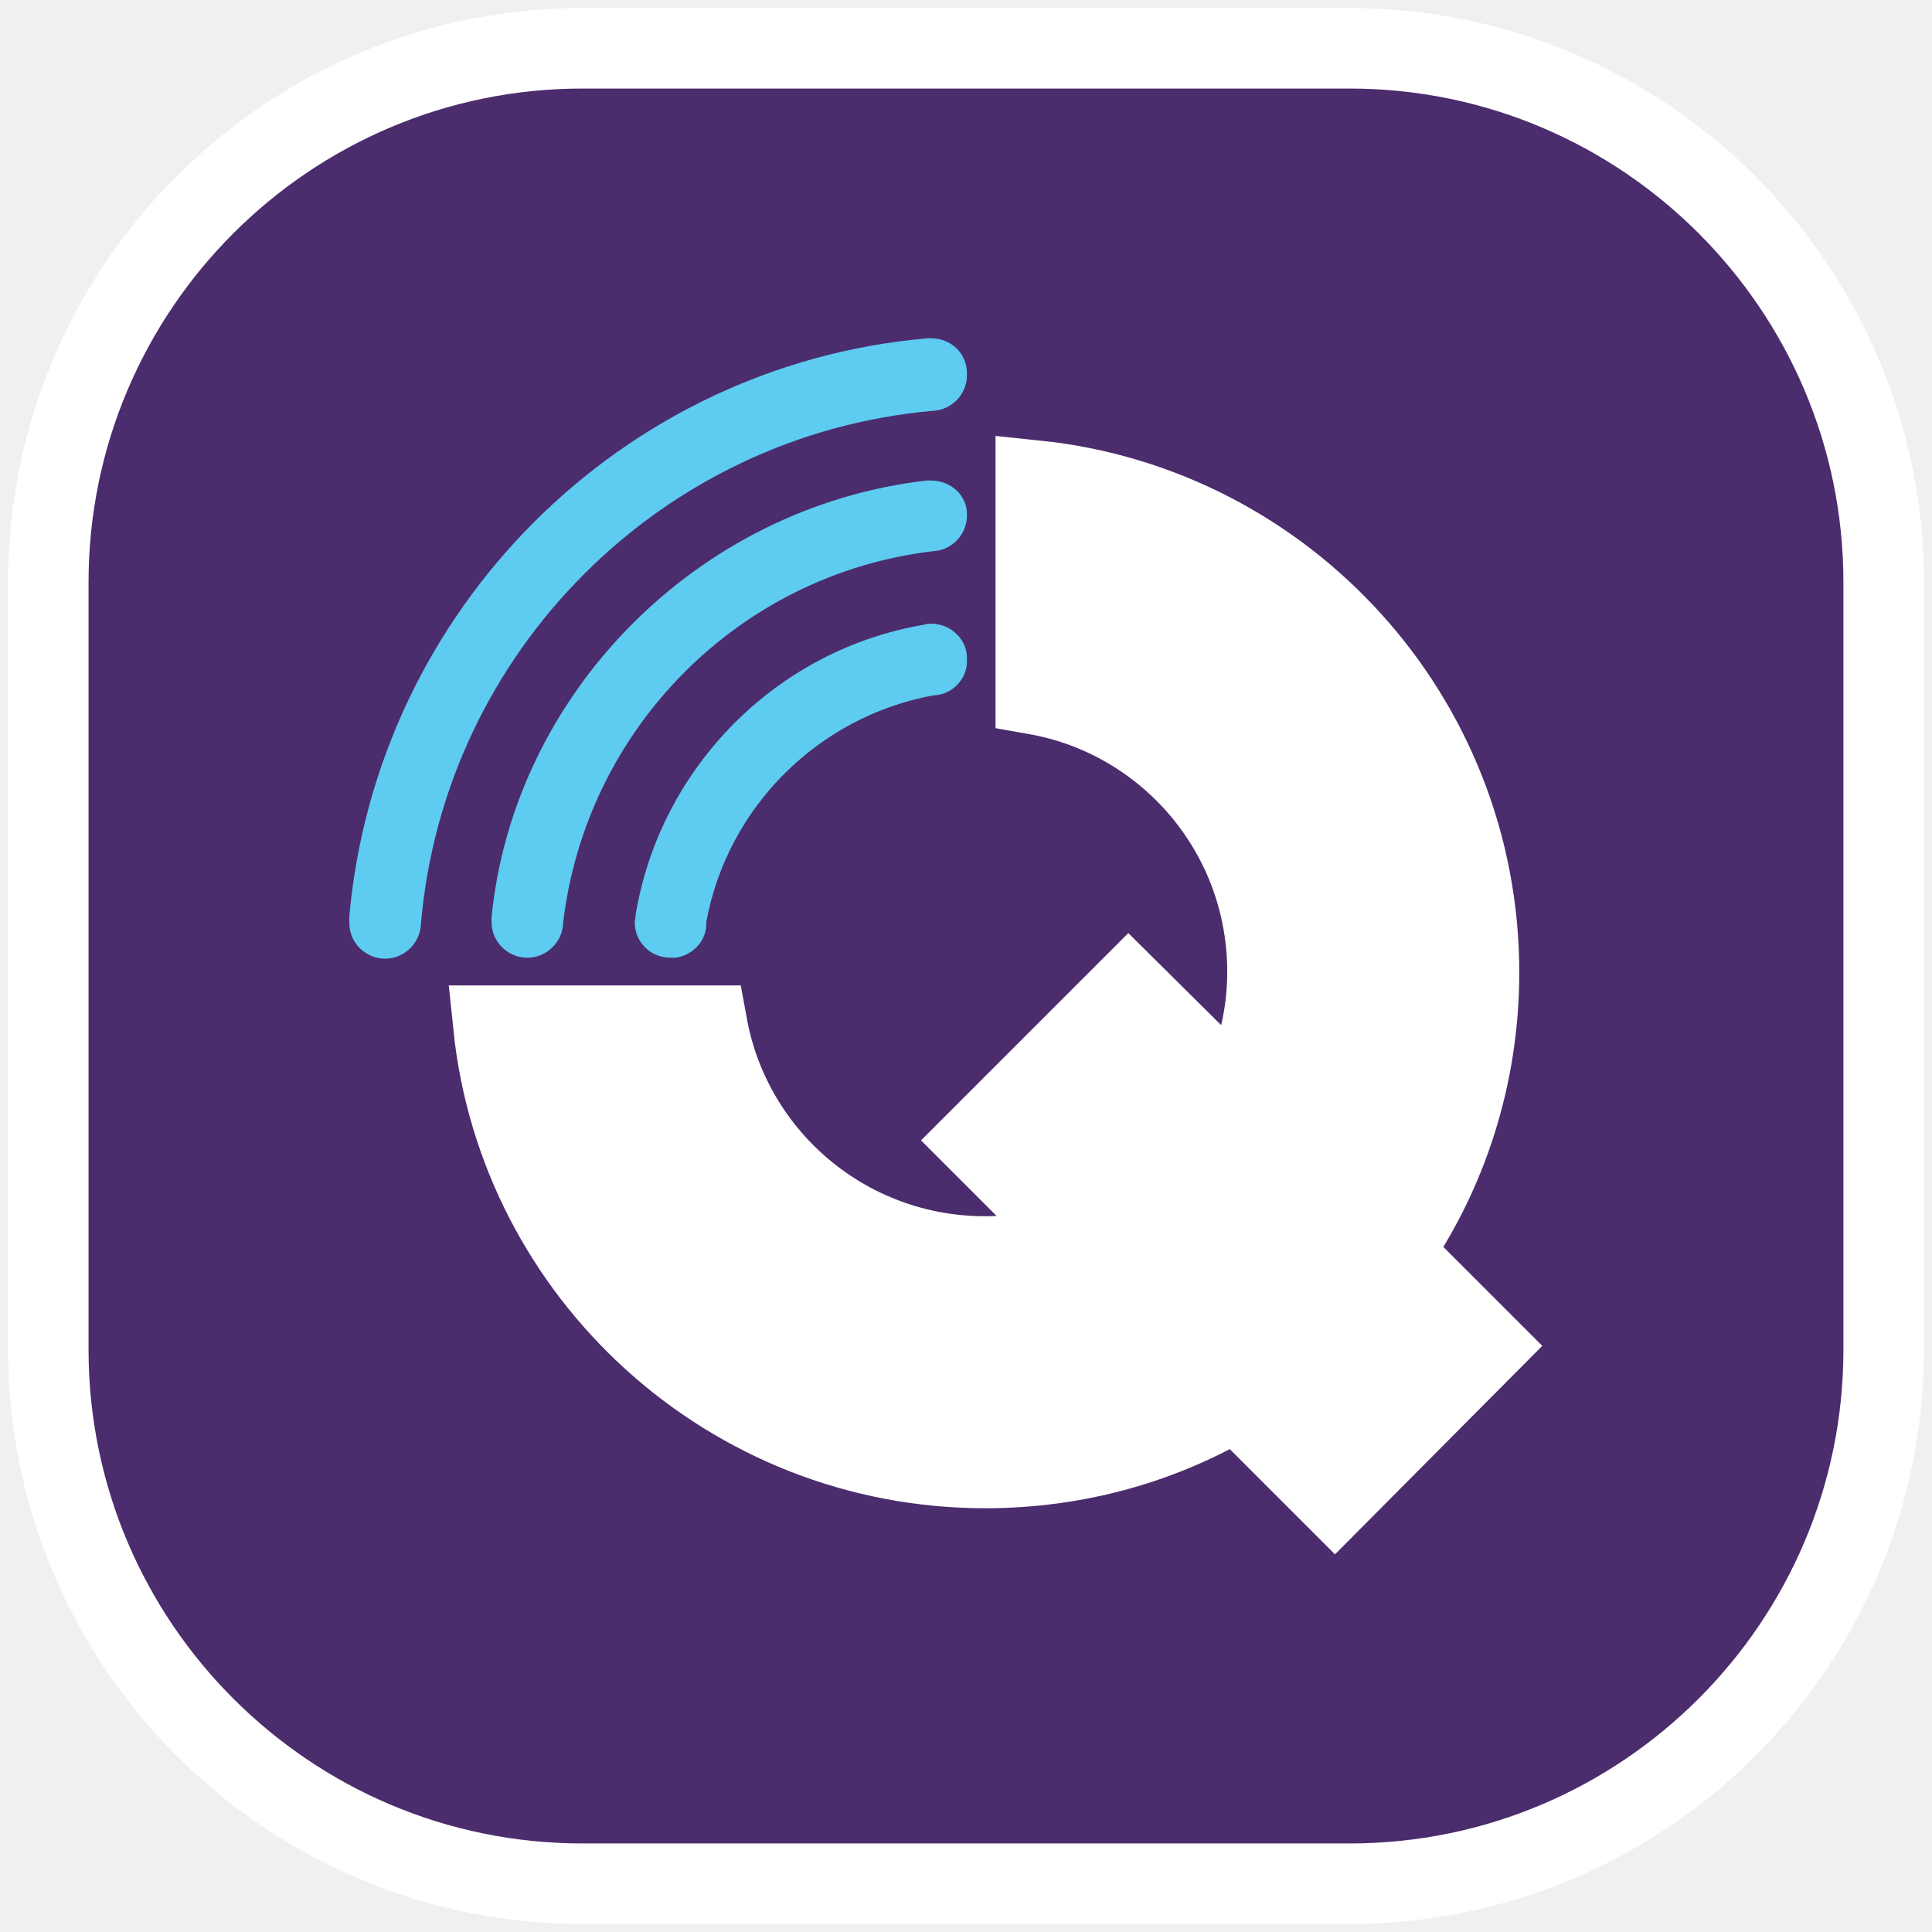
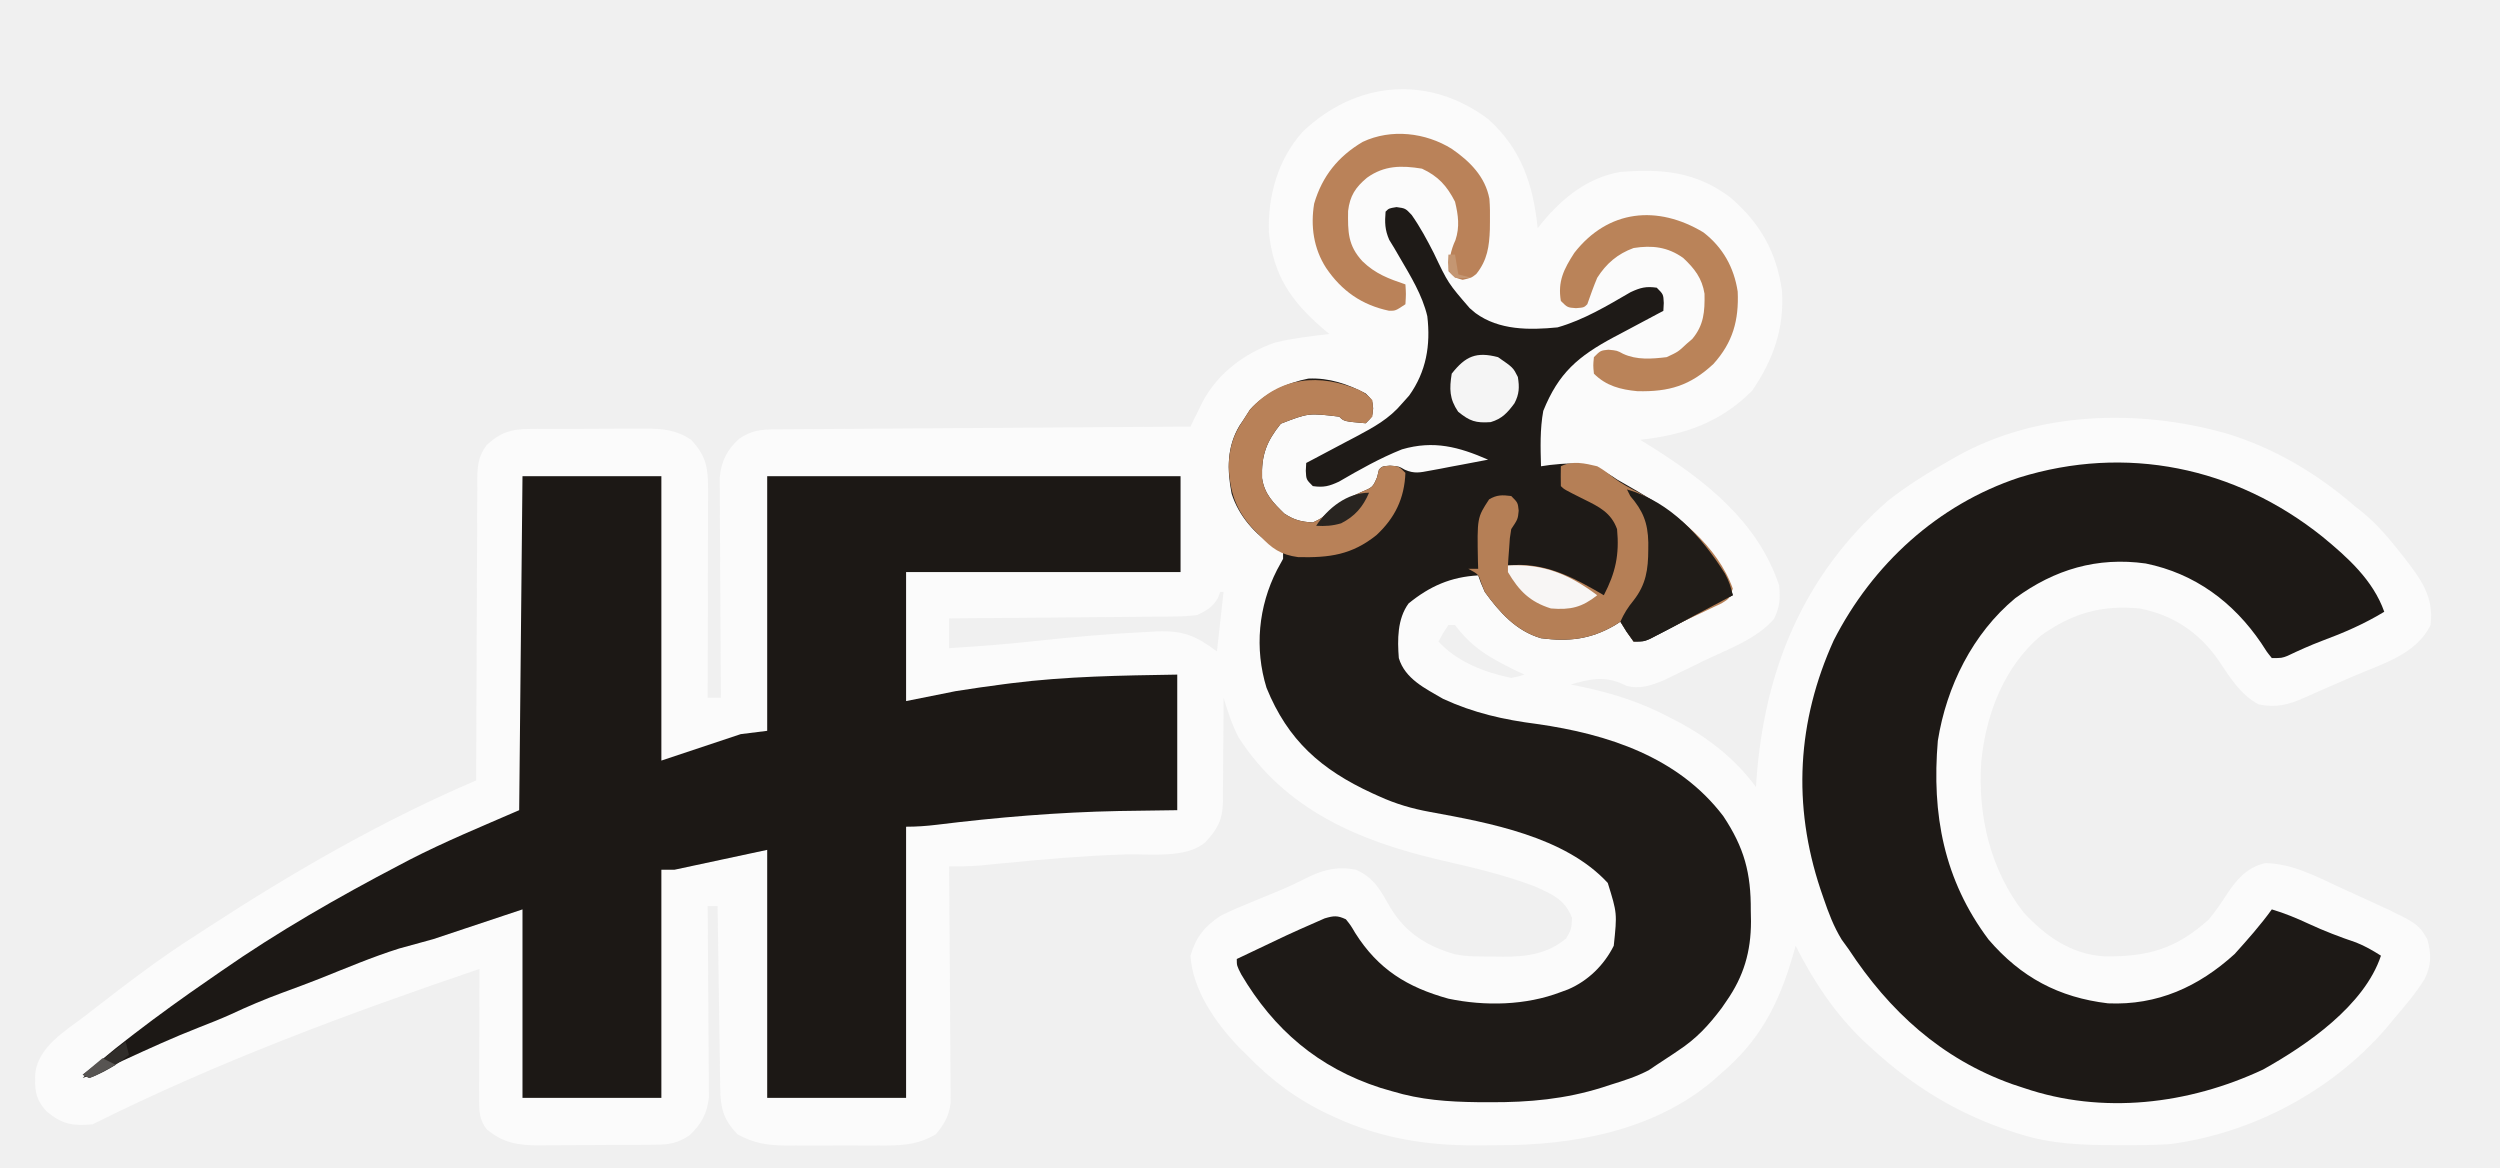
- <svg xmlns="http://www.w3.org/2000/svg" version="1.1" id="Layer_1" x="0px" y="0px" width="72px" height="72px" viewBox="0 0 72 72" style="enable-background:new 0 0 72 72;" xml:space="preserve">
-   <style type="text/css">
- 	.st0{fill:#FFFFFF;}
- 	.st1{fill:#4B2C6D;stroke:#FFFFFF;stroke-width:3;stroke-miterlimit:10;}
- 	.st2{fill:#5ECBF1;}
- </style>
-   <rect x="10.555" y="10.213" class="st0" width="50.924" height="50.582" />
-   <path class="st1" d="M50.296,1.8H21.704C10.726,1.8,1.8,10.726,1.8,21.704v28.591C1.8,61.274,10.726,70.2,21.704,70.2h28.591  c10.978,0,19.904-8.926,19.904-19.904V21.704C70.2,10.726,61.274,1.8,50.296,1.8z M49.748,55.802l-3.659-3.659  c-2.736,1.642-5.951,2.565-9.371,2.565l0,0c-9.508,0-17.374-7.216-18.331-16.484h7.969c0.958,5.233,5.78,9.097,11.423,8.55  c0.821-0.068,1.642-0.274,2.394-0.547l-3.728-3.728l5.609-5.609l4.07,4.036c0.547-1.129,0.923-2.36,1.06-3.659  c0.547-5.643-3.352-10.465-8.584-11.389v-7.969c9.268,0.958,16.519,8.789,16.519,18.331l0,0c0,3.865-1.197,7.49-3.249,10.431  l3.488,3.488L49.748,55.802z" />
-   <path class="st2" d="M34.7,12.607c-0.034,0-0.137,0-0.137,0c-11.423,0.992-20.52,10.123-21.546,21.546c0,0,0,0.103,0,0.137  c0,0,0,0.068,0,0.103c0,0.752,0.616,1.334,1.334,1.334c0.718,0,1.3-0.581,1.334-1.265l0,0c0.855-10.157,8.96-18.263,19.084-19.152  l0,0c0.684-0.034,1.231-0.581,1.265-1.265c0-0.034,0-0.034,0-0.068C36.068,13.189,35.453,12.607,34.7,12.607z" />
-   <path class="st2" d="M34.7,17.908c-0.034,0-0.103,0-0.137,0h-0.034c-8.584,0.992-15.39,7.969-16.211,16.279c0,0,0,0.103,0,0.171  c0,0.752,0.616,1.334,1.334,1.334c0.718,0,1.3-0.581,1.334-1.265c0,0,0,0,0-0.034c0.855-7.25,6.566-12.996,13.783-13.851l0,0  c0.684-0.034,1.231-0.581,1.265-1.265c0-0.034,0-0.034,0-0.068C36.068,18.49,35.453,17.908,34.7,17.908z" />
-   <path class="st2" d="M34.7,23.243c-0.068,0-0.171,0-0.239,0.034c-5.506,0.923-9.85,5.301-10.773,10.807v0.034  c0,0.068-0.034,0.205-0.034,0.239c0,0.752,0.581,1.334,1.334,1.334c0.068,0,0.103,0,0.171,0c0.616-0.068,1.129-0.581,1.163-1.197  c0-0.034,0-0.103,0-0.137c0.787-4.275,4.172-7.661,8.482-8.447c0,0,0.034,0,0.068,0c0.65-0.068,1.163-0.616,1.163-1.265  c0-0.034,0-0.034,0-0.068C36.068,23.859,35.453,23.243,34.7,23.243z" />
+ <svg xmlns="http://www.w3.org/2000/svg" version="1.1" width="756" height="353">
+   <path d="M0 0 C10.13 9.101 13.588 19.747 15 33 C15.401 32.492 15.802 31.984 16.215 31.461 C22.472 23.884 30.085 17.69 40 16 C52.652 14.989 62.867 15.877 73.312 23.75 C82.22 31.416 87.234 40.19 88.875 51.938 C89.601 63.389 86.216 72.856 79.812 82.188 C70.17 91.83 59.336 95.525 46 97 C47.111 97.69 48.222 98.379 49.367 99.09 C65.856 109.447 81.6 121.801 88 141 C88.386 145.094 88.26 147.469 86.438 151.188 C81.123 157.32 72.459 160.323 65.266 163.801 C63.435 164.689 61.609 165.587 59.783 166.486 C58.616 167.052 57.449 167.617 56.246 168.199 C55.191 168.713 54.136 169.227 53.049 169.757 C49.289 171.29 45.791 172.511 41.797 171.371 C41.121 171.063 40.446 170.755 39.75 170.438 C34.477 168.443 30.29 169.465 25 171 C26.076 171.219 27.153 171.438 28.262 171.664 C37.823 173.702 46.312 176.383 55 181 C56.526 181.787 56.526 181.787 58.082 182.59 C67.035 187.474 74.948 193.734 81 202 C81.04 201.412 81.079 200.824 81.12 200.219 C83.489 166.661 95.248 137.913 120.934 115.406 C126.942 110.691 133.355 106.749 140 103 C140.598 102.658 141.195 102.316 141.811 101.964 C166.155 88.368 196.603 87.605 223 95 C237.41 99.298 250.704 107.159 262 117 C262.659 117.516 263.317 118.031 263.996 118.562 C268.545 122.224 272.144 126.439 275.75 131 C276.44 131.872 276.44 131.872 277.144 132.762 C282.142 139.243 286.073 144.551 285 153 C280.685 161.975 270.117 164.828 261.5 168.562 C259.847 169.285 259.847 169.285 258.16 170.021 C256.039 170.947 253.916 171.87 251.791 172.788 C250.129 173.51 248.47 174.24 246.818 174.988 C242.038 177.136 238.177 178.096 233 177 C227.386 174.03 224.205 168.575 220.734 163.461 C214.896 155.176 207.089 149.929 197 148 C185.499 146.882 176.57 149.488 167.188 156.188 C156.013 165.668 150.56 179.925 149.133 194.307 C148.048 210.666 151.823 226.959 162 240 C168.712 247.182 176.353 252.598 186.355 253.203 C199.495 253.364 207.992 251.007 218 242 C220.016 239.506 221.778 236.963 223.516 234.27 C226.459 229.769 229.668 226.24 235 225 C243.224 225.167 250.177 228.915 257.5 232.312 C258.793 232.901 260.085 233.489 261.379 234.076 C281.135 243.072 281.135 243.072 284 248 C285.257 252.524 285.305 255.795 283.199 260.062 C280.539 264.361 277.274 268.161 274 272 C272.995 273.226 272.995 273.226 271.969 274.477 C255.572 293.749 231.09 306.811 206 310 C201.08 310.293 196.178 310.334 191.25 310.312 C190.586 310.31 189.922 310.308 189.238 310.306 C179.467 310.255 170.379 309.944 161 307 C160.376 306.807 159.752 306.613 159.109 306.414 C142.607 301.161 128.669 292.724 116 281 C114.879 279.983 114.879 279.983 113.734 278.945 C104.988 270.647 98.386 260.73 93 250 C92.709 251.027 92.417 252.055 92.117 253.113 C87.778 267.956 81.984 278.978 70 289 C69.049 289.853 69.049 289.853 68.078 290.723 C50.184 305.946 25.725 310.382 2.945 310.316 C0.7 310.313 -1.543 310.336 -3.787 310.361 C-18.594 310.426 -32.409 308.197 -46 302 C-46.602 301.726 -47.204 301.451 -47.824 301.168 C-57.743 296.544 -65.378 290.814 -73 283 C-74.108 281.906 -74.108 281.906 -75.238 280.789 C-82.366 273.343 -89.33 263.48 -90 253 C-88.36 247.405 -85.764 244.196 -81 241 C-77.68 239.306 -74.266 237.897 -70.812 236.5 C-68.928 235.721 -67.044 234.941 -65.16 234.16 C-64.264 233.79 -63.369 233.421 -62.446 233.04 C-59.49 231.783 -56.623 230.372 -53.75 228.938 C-49.101 226.816 -45.06 225.978 -40 227 C-34.399 229.416 -32.441 233.388 -29.555 238.465 C-24.893 246.066 -18.629 250.095 -10.146 252.533 C-6.244 253.382 -2.291 253.227 1.688 253.25 C2.548 253.271 3.408 253.291 4.295 253.312 C11.408 253.355 18.085 252.498 23.625 247.75 C25.202 244.994 25.202 244.994 25.375 241.562 C23.212 235.959 19.341 234.367 14 232 C4.728 228.469 -4.854 226.302 -14.5 224.062 C-39.028 218.343 -61.285 208.905 -75.422 187.039 C-77.436 183.161 -78.724 179.17 -80 175 C-79.999 176.114 -79.998 177.229 -79.997 178.377 C-80 182.536 -80.043 186.693 -80.098 190.851 C-80.116 192.646 -80.123 194.441 -80.12 196.237 C-80.117 198.827 -80.153 201.414 -80.195 204.004 C-80.186 204.799 -80.177 205.594 -80.168 206.413 C-80.309 211.897 -81.757 214.706 -85.52 218.687 C-91.132 223.666 -102.383 222.185 -109.5 222.375 C-121.739 222.761 -133.876 223.788 -146.057 224.984 C-146.74 225.05 -147.423 225.117 -148.128 225.185 C-149.986 225.367 -151.844 225.553 -153.702 225.74 C-156.82 225.986 -159.875 226.018 -163 226 C-162.991 226.926 -162.982 227.853 -162.973 228.807 C-162.893 237.546 -162.832 246.286 -162.793 255.025 C-162.772 259.518 -162.744 264.011 -162.698 268.504 C-162.655 272.842 -162.631 277.179 -162.62 281.517 C-162.613 283.17 -162.599 284.823 -162.577 286.476 C-162.548 288.796 -162.544 291.114 -162.546 293.434 C-162.537 294.753 -162.528 296.072 -162.519 297.431 C-163.084 301.624 -164.337 303.749 -167 307 C-172.706 310.412 -177.966 310.44 -184.5 310.398 C-185.495 310.401 -186.489 310.404 -187.514 310.407 C-189.608 310.409 -191.703 310.404 -193.797 310.391 C-196.99 310.375 -200.182 310.391 -203.375 310.41 C-205.417 310.408 -207.458 310.404 -209.5 310.398 C-210.448 310.405 -211.396 310.411 -212.373 310.417 C-218.014 310.357 -222.02 309.715 -227 307 C-231.267 302.508 -232.118 299.13 -232.205 293.06 C-232.225 291.839 -232.245 290.618 -232.266 289.36 C-232.291 287.381 -232.291 287.381 -232.316 285.363 C-232.337 284 -232.358 282.637 -232.379 281.273 C-232.435 277.688 -232.484 274.102 -232.532 270.517 C-232.582 266.857 -232.638 263.197 -232.693 259.537 C-232.801 252.358 -232.902 245.179 -233 238 C-233.99 238 -234.98 238 -236 238 C-235.99 239.126 -235.99 239.126 -235.98 240.275 C-235.92 247.367 -235.874 254.458 -235.845 261.549 C-235.829 265.195 -235.808 268.84 -235.774 272.485 C-235.741 276.006 -235.723 279.527 -235.715 283.048 C-235.707 285.038 -235.684 287.029 -235.66 289.02 C-235.66 290.851 -235.66 290.851 -235.659 292.719 C-235.649 294.325 -235.649 294.325 -235.639 295.963 C-236.213 300.794 -237.949 304.027 -241.5 307.312 C-244.968 309.653 -247.567 310.127 -251.652 310.161 C-252.593 310.171 -253.534 310.18 -254.504 310.19 C-256.028 310.197 -256.028 310.197 -257.582 310.203 C-258.629 310.209 -259.676 310.215 -260.755 310.22 C-262.971 310.23 -265.188 310.236 -267.405 310.24 C-270.789 310.25 -274.172 310.281 -277.557 310.312 C-279.711 310.319 -281.865 310.324 -284.02 310.328 C-285.029 310.34 -286.039 310.353 -287.079 310.366 C-293.383 310.346 -297.798 309.65 -302.812 305.5 C-305.023 302.708 -305.123 300.031 -305.114 296.62 C-305.113 295.74 -305.113 294.859 -305.113 293.952 C-305.106 292.531 -305.106 292.531 -305.098 291.082 C-305.096 289.623 -305.096 289.623 -305.093 288.135 C-305.088 285.028 -305.075 281.92 -305.062 278.812 C-305.057 276.706 -305.053 274.6 -305.049 272.494 C-305.038 267.329 -305.021 262.165 -305 257 C-344.81 270.533 -384.334 285.167 -422 304 C-428.107 304.509 -431.13 304.078 -436 300 C-439.399 296.196 -439.531 293.408 -439.328 288.449 C-438.237 280.305 -430.054 275.669 -424 271 C-423.218 270.392 -422.435 269.785 -421.629 269.159 C-411.644 261.416 -401.672 253.777 -391 247 C-389.944 246.312 -388.889 245.623 -387.801 244.914 C-361.649 227.874 -334.735 212.285 -306 200 C-305.999 198.786 -305.997 197.571 -305.996 196.32 C-305.979 184.872 -305.936 173.425 -305.868 161.978 C-305.834 156.093 -305.809 150.208 -305.804 144.323 C-305.8 138.643 -305.772 132.963 -305.727 127.283 C-305.714 125.117 -305.709 122.95 -305.714 120.784 C-305.719 117.747 -305.693 114.713 -305.659 111.677 C-305.668 110.782 -305.677 109.888 -305.686 108.966 C-305.609 104.808 -305.357 101.878 -302.771 98.52 C-298.708 94.825 -295.545 93.756 -290.121 93.725 C-288.709 93.711 -288.709 93.711 -287.269 93.696 C-286.264 93.697 -285.258 93.698 -284.223 93.699 C-283.179 93.695 -282.134 93.691 -281.059 93.686 C-278.854 93.68 -276.649 93.68 -274.445 93.684 C-271.078 93.687 -267.712 93.664 -264.346 93.639 C-262.201 93.636 -260.055 93.636 -257.91 93.637 C-256.907 93.628 -255.904 93.618 -254.87 93.609 C-249.495 93.644 -245.621 93.935 -241 97 C-236.508 101.856 -235.875 105.272 -235.886 111.766 C-235.886 112.45 -235.886 113.133 -235.886 113.837 C-235.887 116.093 -235.895 118.349 -235.902 120.605 C-235.904 122.171 -235.906 123.736 -235.907 125.301 C-235.91 129.419 -235.92 133.537 -235.931 137.655 C-235.942 141.858 -235.946 146.061 -235.951 150.264 C-235.962 158.509 -235.979 166.755 -236 175 C-234.68 175 -233.36 175 -232 175 C-232.01 173.705 -232.01 173.705 -232.02 172.383 C-232.08 164.232 -232.126 156.081 -232.155 147.93 C-232.171 143.74 -232.192 139.55 -232.226 135.36 C-232.259 131.314 -232.277 127.268 -232.285 123.222 C-232.29 121.681 -232.301 120.139 -232.317 118.598 C-232.339 116.434 -232.342 114.271 -232.341 112.107 C-232.351 110.262 -232.351 110.262 -232.361 108.379 C-231.824 103.349 -230.2 100.11 -226.5 96.688 C-222.796 94.187 -220.03 93.871 -215.666 93.842 C-214.006 93.827 -214.006 93.827 -212.313 93.812 C-211.099 93.806 -209.885 93.801 -208.634 93.795 C-207.356 93.785 -206.078 93.775 -204.761 93.765 C-201.255 93.738 -197.749 93.717 -194.243 93.697 C-190.58 93.675 -186.916 93.647 -183.252 93.621 C-176.315 93.571 -169.377 93.526 -162.439 93.483 C-154.54 93.433 -146.642 93.378 -138.744 93.323 C-122.496 93.209 -106.248 93.102 -90 93 C-89.506 91.982 -89.506 91.982 -89.003 90.944 C-88.564 90.05 -88.124 89.156 -87.672 88.234 C-87.24 87.35 -86.808 86.465 -86.362 85.554 C-81.734 76.877 -73.651 70.776 -64.395 67.59 C-59.015 66.265 -53.494 65.656 -48 65 C-48.664 64.443 -49.328 63.886 -50.012 63.312 C-59.701 54.939 -64.945 47.217 -66.285 34.238 C-66.647 23.214 -63.535 12.182 -56.098 3.875 C-39.891 -11.599 -18.017 -13.476 0 0 Z M-79 135 C-78 138 -78 138 -78 138 Z M-80 140 C-79 142 -79 142 -79 142 Z M-81 143 C-81.227 143.598 -81.454 144.196 -81.688 144.812 C-83.422 147.704 -84.961 148.535 -88 150 C-90.565 150.297 -92.89 150.438 -95.452 150.432 C-96.185 150.443 -96.917 150.453 -97.671 150.463 C-100.079 150.493 -102.487 150.503 -104.895 150.512 C-106.569 150.529 -108.243 150.547 -109.918 150.566 C-114.315 150.614 -118.713 150.643 -123.11 150.67 C-127.602 150.699 -132.093 150.746 -136.584 150.791 C-145.389 150.877 -154.195 150.944 -163 151 C-163 153.97 -163 156.94 -163 160 C-154.416 159.487 -145.883 158.824 -137.332 157.895 C-126.071 156.674 -114.816 155.662 -103.5 155.125 C-102.427 155.064 -101.354 155.003 -100.249 154.939 C-92.308 154.627 -88.416 156.188 -82 161 C-81.34 155.06 -80.68 149.12 -80 143 C-80.33 143 -80.66 143 -81 143 Z M-12 153 C-13.645 155.463 -13.645 155.463 -15 158 C-9.441 164.119 -1.023 167.363 7 169 C9.142 168.581 9.142 168.581 11 168 C10.203 167.625 9.407 167.25 8.586 166.863 C0.875 163.139 -4.856 159.944 -10 153 C-10.66 153 -11.32 153 -12 153 Z " fill="#FBFBFB" transform="translate(450,36)" />
+   <path d="M0 0 C13.86 0 27.72 0 42 0 C42 28.38 42 56.76 42 86 C49.92 83.36 57.84 80.72 66 78 C68.64 77.67 71.28 77.34 74 77 C74 51.59 74 26.18 74 0 C115.25 0 156.5 0 199 0 C199 9.57 199 19.14 199 29 C171.61 29 144.22 29 116 29 C116 41.87 116 54.74 116 68 C120.95 67.01 125.9 66.02 131 65 C135.919 64.23 140.814 63.506 145.75 62.875 C146.414 62.789 147.078 62.704 147.761 62.616 C164.492 60.5 181.139 60.272 198 60 C198 73.53 198 87.06 198 101 C189.276 101.124 189.276 101.124 180.375 101.25 C161.856 101.616 143.603 103.149 125.225 105.416 C122.106 105.795 119.153 106 116 106 C116 133.06 116 160.12 116 188 C102.14 188 88.28 188 74 188 C74 163.25 74 138.5 74 113 C60.14 115.97 60.14 115.97 46 119 C44.68 119 43.36 119 42 119 C42 141.77 42 164.54 42 188 C28.14 188 14.28 188 0 188 C0 169.19 0 150.38 0 131 C-8.91 133.97 -17.82 136.94 -27 140 C-34.25 142 -34.25 142 -37.367 142.852 C-45.49 145.419 -53.352 148.761 -61.259 151.919 C-65.068 153.421 -68.906 154.839 -72.75 156.25 C-78.014 158.195 -83.123 160.356 -88.203 162.738 C-91.368 164.166 -94.577 165.427 -97.812 166.688 C-105.505 169.696 -112.998 173.12 -120.499 176.573 C-121.399 176.987 -122.299 177.401 -123.227 177.828 C-124.027 178.198 -124.827 178.569 -125.651 178.95 C-128.077 180.034 -130.527 181.029 -133 182 C-128.908 177.69 -124.451 174.064 -119.75 170.438 C-118.96 169.826 -118.17 169.215 -117.356 168.585 C-110.04 162.963 -102.571 157.584 -94.97 152.355 C-93.723 151.497 -92.478 150.636 -91.237 149.77 C-74.076 137.802 -55.777 127.318 -37.25 117.625 C-36.26 117.103 -35.271 116.582 -34.251 116.044 C-23.374 110.45 -12.287 105.908 -1 101 C-0.67 67.67 -0.34 34.34 0 0 Z " fill="#1C1815" transform="translate(158,144)" />
+   <path d="M0 0 C2.688 0.375 2.688 0.375 4.57 2.367 C7.16 6.046 9.202 9.876 11.25 13.875 C15.602 23.016 15.602 23.016 22.125 30.562 C22.701 31.051 23.277 31.54 23.871 32.043 C30.996 37.268 40.176 37.218 48.688 36.375 C56.595 34.12 63.707 29.839 70.777 25.73 C73.763 24.34 75.448 23.907 78.688 24.375 C80.688 26.375 80.688 26.375 80.812 29 C80.771 29.784 80.73 30.567 80.688 31.375 C79.644 31.926 79.644 31.926 78.58 32.489 C75.403 34.173 72.233 35.868 69.062 37.562 C67.968 38.141 66.874 38.719 65.746 39.314 C54.915 45.124 49.028 50.103 44.375 61.625 C43.352 67.203 43.534 72.721 43.688 78.375 C44.594 78.245 45.5 78.115 46.434 77.98 C55.143 76.994 59.591 77.457 66.688 82.375 C67.859 83.06 69.036 83.733 70.219 84.398 C83.698 92.025 97.133 101.82 101.688 117.375 C96.028 120.389 90.362 123.389 84.688 126.375 C83.615 126.94 82.543 127.504 81.438 128.086 C80.571 128.532 79.705 128.978 78.812 129.438 C78.073 129.82 77.333 130.203 76.57 130.598 C74.688 131.375 74.688 131.375 71.688 131.375 C69.5 128.375 69.5 128.375 67.688 125.375 C67.128 125.736 66.569 126.097 65.992 126.469 C58.629 130.731 52.097 131.457 43.688 130.375 C36.159 128.16 31.194 122.591 26.688 116.375 C25.438 113.562 25.438 113.562 24.688 111.375 C16.417 111.834 10.045 114.634 3.625 119.875 C0.217 124.578 0.262 130.801 0.688 136.375 C2.576 142.682 8.698 145.58 14.066 148.699 C23.312 152.978 32.442 155.026 42.5 156.312 C63.873 159.366 85.236 166.281 98.812 184.176 C105.166 193.746 107.2 201.374 107.125 212.75 C107.145 213.822 107.165 214.895 107.186 216 C107.18 225.124 105.011 232.605 99.75 240.125 C99.056 241.138 99.056 241.138 98.348 242.172 C94.369 247.451 90.74 251.41 85.188 255.062 C84.632 255.44 84.076 255.817 83.504 256.205 C81.91 257.279 80.299 258.328 78.688 259.375 C77.915 259.896 77.143 260.417 76.348 260.953 C72.59 262.962 68.685 264.175 64.625 265.438 C63.842 265.693 63.059 265.949 62.252 266.213 C51.037 269.745 40.098 270.741 28.375 270.688 C27.096 270.683 25.816 270.678 24.498 270.673 C15.524 270.561 7.32 269.989 -1.312 267.375 C-2.482 267.035 -3.651 266.694 -4.855 266.344 C-23.659 260.274 -37.095 248.756 -46.984 231.992 C-48.312 229.375 -48.312 229.375 -48.312 227.375 C-32.425 219.789 -32.425 219.789 -24.5 216.312 C-23.129 215.707 -23.129 215.707 -21.73 215.09 C-19.015 214.287 -17.865 214.163 -15.312 215.375 C-13.855 217.195 -13.855 217.195 -12.5 219.5 C-5.554 230.504 3.249 235.925 15.688 239.375 C26.781 241.69 39.072 241.442 49.688 237.375 C50.413 237.108 51.139 236.841 51.887 236.566 C57.906 233.987 62.748 229.254 65.688 223.375 C66.723 213.531 66.723 213.531 63.875 204.375 C50.972 190.361 28.019 186.182 10.11 182.903 C4.649 181.901 -0.199 180.491 -5.25 178.188 C-5.934 177.88 -6.618 177.572 -7.322 177.256 C-22.836 170.105 -32.853 161.264 -39.312 145.375 C-42.98 133.508 -41.802 120.779 -36.125 109.688 C-35.527 108.594 -34.929 107.501 -34.312 106.375 C-34.312 105.715 -34.312 105.055 -34.312 104.375 C-35.158 103.839 -36.004 103.302 -36.875 102.75 C-42.78 98.972 -47.749 93.389 -49.875 86.641 C-51.265 79.442 -51.336 72.509 -47.488 66.109 C-46.906 65.251 -46.906 65.251 -46.312 64.375 C-45.653 63.344 -44.992 62.312 -44.312 61.25 C-39.889 56.295 -33.102 53.112 -26.66 51.859 C-20.378 51.581 -14.837 53.464 -9.312 56.375 C-7.312 58.375 -7.312 58.375 -7.062 60.875 C-7.312 63.375 -7.312 63.375 -9.312 65.375 C-15.889 64.798 -15.889 64.798 -17.312 63.375 C-26.634 62.259 -26.634 62.259 -35 65.5 C-39.373 70.937 -40.893 75.034 -40.664 81.977 C-39.963 86.758 -37.281 89.432 -33.938 92.688 C-30.879 94.654 -28.934 95.15 -25.312 95.375 C-22.736 94.14 -22.736 94.14 -20.438 92.188 C-17.302 89.796 -14.425 87.833 -10.812 86.25 C-7.177 84.719 -7.177 84.719 -5.875 81.688 C-5.597 80.543 -5.597 80.543 -5.312 79.375 C-4.312 78.375 -4.312 78.375 -2 78.188 C0.688 78.375 0.688 78.375 2.517 79.429 C5.381 80.677 7.057 80.272 10.109 79.695 C11.134 79.508 12.159 79.321 13.215 79.129 C14.278 78.921 15.342 78.714 16.438 78.5 C17.516 78.3 18.595 78.1 19.707 77.895 C22.37 77.4 25.029 76.893 27.688 76.375 C18.808 72.507 11.265 70.464 1.648 73.258 C-5.008 75.91 -11.215 79.424 -17.402 83.02 C-20.388 84.41 -22.073 84.843 -25.312 84.375 C-27.312 82.375 -27.312 82.375 -27.438 79.75 C-27.396 78.966 -27.355 78.183 -27.312 77.375 C-26.612 77.007 -25.911 76.64 -25.189 76.261 C-21.996 74.579 -18.81 72.884 -15.625 71.188 C-14.522 70.609 -13.419 70.031 -12.283 69.436 C-6.911 66.563 -2.247 64.068 1.688 59.375 C2.389 58.591 3.09 57.807 3.812 57 C8.998 49.74 10.339 41.775 9.304 32.994 C7.797 26.593 4.243 20.855 0.957 15.219 C0.414 14.287 -0.128 13.355 -0.688 12.395 C-1.19 11.571 -1.693 10.747 -2.211 9.898 C-3.531 6.875 -3.582 4.64 -3.312 1.375 C-2.312 0.375 -2.312 0.375 0 0 Z " fill="#1E1A17" transform="translate(422.3125,62.625)" />
+   <path d="M0 0 C7.671 6.303 15.361 13.166 18.75 22.75 C12.704 26.421 6.542 29.094 -0.086 31.547 C-3.622 32.891 -7.033 34.422 -10.445 36.051 C-12.25 36.75 -12.25 36.75 -15.25 36.75 C-16.793 34.844 -16.793 34.844 -18.438 32.25 C-26.858 19.847 -38.497 11.186 -53.387 8.148 C-68.071 6.105 -80.939 9.935 -92.844 18.648 C-105.722 29.341 -113.635 45.342 -116.25 61.75 C-118.143 83.976 -114.426 103.861 -100.898 121.883 C-91.125 133.269 -79.708 139.385 -64.773 141.164 C-49.843 141.804 -37.408 136.166 -26.5 126.25 C-22.573 121.887 -18.683 117.519 -15.25 112.75 C-11.355 113.908 -7.738 115.414 -4.062 117.125 C0.624 119.299 5.349 121.107 10.242 122.758 C12.95 123.829 15.295 125.192 17.75 126.75 C12.746 141.817 -4.666 153.8 -17.914 161.188 C-40.44 171.738 -66.478 174.869 -90.25 166.75 C-91.384 166.376 -92.519 166.002 -93.688 165.617 C-115.19 157.959 -130.928 143.528 -143.25 124.75 C-143.923 123.823 -144.596 122.896 -145.289 121.941 C-147.763 117.916 -149.286 113.832 -150.812 109.375 C-151.116 108.492 -151.419 107.608 -151.731 106.698 C-160.226 81.179 -158.837 55.911 -147.723 31.379 C-136.008 8.419 -116.28 -9.67 -91.699 -17.82 C-59.387 -27.86 -26.385 -21.084 0 0 Z " fill="#1D1916" transform="translate(702.25,162.25)" />
+   <path d="M0 0 C1.865 1.03 3.406 2.213 5.062 3.551 C7.381 5.285 9.805 6.544 12.375 7.875 C23.998 14.131 36.421 24.131 41 37 C40 40 40 40 37.655 41.426 C36.638 41.907 35.622 42.388 34.574 42.883 C33.468 43.41 32.361 43.937 31.221 44.48 C29.472 45.295 29.472 45.295 27.688 46.125 C26.533 46.675 25.379 47.226 24.189 47.793 C14.839 52.211 14.839 52.211 11 53 C9.68 51.02 8.36 49.04 7 47 C6.441 47.361 5.881 47.722 5.305 48.094 C-2.059 52.356 -8.591 53.082 -17 52 C-24.529 49.785 -29.493 44.216 -34 38 C-34.351 37.113 -34.701 36.226 -35.062 35.312 C-35.88 32.674 -35.88 32.674 -39 31 C-38.01 31 -37.02 31 -36 31 C-36.023 30.299 -36.046 29.598 -36.07 28.875 C-36.324 15.541 -36.324 15.541 -32.688 10 C-30.328 8.602 -28.691 8.655 -26 9 C-24 11 -24 11 -23.75 13.438 C-24 16 -24 16 -26 19 C-26.458 21.739 -26.458 21.739 -26.625 24.688 C-26.7 25.681 -26.775 26.675 -26.852 27.699 C-26.901 28.458 -26.95 29.218 -27 30 C-25.886 29.938 -24.773 29.876 -23.625 29.812 C-14.02 29.863 -6.103 34.24 2 39 C5.564 32.127 6.726 26.759 6 19 C4.2 14.024 0.555 12.244 -4 10 C-10 7 -10 7 -11 6 C-11.041 4 -11.043 2 -11 0 C-7.473 -1.763 -3.739 -0.899 0 0 Z " fill="#B57F56" transform="translate(483,141)" />
+   <path d="M0 0 C2.031 1.07 2.031 1.07 4.031 3.07 C4.281 5.57 4.281 5.57 4.031 8.07 C3.371 8.73 2.711 9.39 2.031 10.07 C-4.546 9.493 -4.546 9.493 -5.969 8.07 C-15.29 6.954 -15.29 6.954 -23.656 10.195 C-28.029 15.632 -29.55 19.729 -29.32 26.672 C-28.619 31.453 -25.937 34.128 -22.594 37.383 C-19.535 39.349 -17.59 39.845 -13.969 40.07 C-11.392 38.835 -11.392 38.835 -9.094 36.883 C-5.958 34.491 -3.081 32.528 0.531 30.945 C4.167 29.414 4.167 29.414 5.469 26.383 C5.654 25.62 5.84 24.857 6.031 24.07 C7.031 23.07 7.031 23.07 9.469 22.883 C12.031 23.07 12.031 23.07 14.031 25.07 C13.722 32.789 10.873 38.664 5.281 43.883 C-2.173 49.852 -8.859 50.755 -18.402 50.547 C-23.671 49.843 -26.421 47.897 -29.969 44.07 C-30.531 43.517 -31.093 42.964 -31.672 42.395 C-37.141 36.62 -39.098 30.971 -39.406 23.07 C-39.252 17.486 -38.086 13.668 -34.969 9.07 C-34.309 8.039 -33.649 7.008 -32.969 5.945 C-23.908 -4.202 -11.709 -5.002 0 0 Z " fill="#B88158" transform="translate(410.9688,117.9297)" />
+   <path d="M0 0 C5.885 4.513 9.296 10.63 10.398 17.934 C10.777 26.621 8.927 33.313 3.051 39.816 C-3.993 46.381 -10.355 48.267 -19.91 48.047 C-24.996 47.571 -29.375 46.457 -33.082 42.75 C-33.332 40.25 -33.332 40.25 -33.082 37.75 C-31.082 35.75 -31.082 35.75 -28.707 35.5 C-26.082 35.75 -26.082 35.75 -24.254 36.742 C-20.103 38.668 -15.548 38.287 -11.082 37.75 C-7.585 36.115 -7.585 36.115 -5.082 33.75 C-4.505 33.255 -3.927 32.76 -3.332 32.25 C0.19 28.024 0.463 23.926 0.363 18.578 C-0.376 13.88 -2.669 10.951 -6.082 7.75 C-10.789 4.403 -15.468 3.87 -21.082 4.75 C-25.909 6.51 -29.334 9.432 -32.082 13.75 C-33.196 16.387 -34.135 19.045 -35.082 21.75 C-36.082 22.75 -36.082 22.75 -38.52 22.938 C-41.082 22.75 -41.082 22.75 -43.082 20.75 C-44.067 14.838 -42.191 11.143 -38.988 6.188 C-28.75 -6.904 -13.856 -8.319 0 0 Z " fill="#BA8359" transform="translate(515.082,70.25)" />
+   <path d="M0 0 C5.439 3.745 10.136 8.393 11.398 15.124 C11.572 17.41 11.606 19.645 11.562 21.938 C11.549 23.127 11.549 23.127 11.536 24.341 C11.355 29.525 10.774 33.673 7.438 37.844 C6 39 6 39 3.312 39.625 C1 39 1 39 -1 37 C-0.742 33.578 -0.351 30.74 1.125 27.625 C2.461 23.616 1.985 20.069 1 16 C-1.446 11.198 -4.097 8.277 -9 6 C-15.201 4.987 -20.404 4.997 -25.625 8.75 C-29.132 11.68 -30.788 14.23 -31.336 18.805 C-31.415 25.039 -31.437 29.203 -27 34 C-23.085 37.807 -19.086 39.276 -14 41 C-13.812 43.875 -13.812 43.875 -14 47 C-17 49 -17 49 -18.98 48.969 C-27.172 47.229 -33.287 42.982 -38 36 C-41.762 30.148 -42.729 23.402 -41.598 16.57 C-39.165 8.249 -34.336 2.298 -26.93 -2.09 C-18.311 -6.155 -7.927 -4.924 0 0 Z " fill="#BA8259" transform="translate(439,45)" />
+   <path d="M0 0 C13.124 3.797 22.56 14.262 29.617 25.449 C30.849 27.722 31.441 29.511 32 32 C26.34 35.014 20.674 38.014 15 41 C13.928 41.565 12.855 42.129 11.75 42.711 C10.451 43.38 10.451 43.38 9.125 44.062 C8.385 44.445 7.645 44.828 6.883 45.223 C5 46 5 46 2 46 C-0.188 43 -0.188 43 -2 40 C-0.898 37.521 0.266 35.675 2 33.562 C5.771 28.731 6.416 24.208 6.438 18.188 C6.441 17.478 6.444 16.768 6.447 16.037 C6.31 10.055 4.835 6.451 1 2 C0.67 1.34 0.34 0.68 0 0 Z " fill="#201C18" transform="translate(492,148)" />
+   <path d="M0 0 C4.576 3.153 4.576 3.153 6 6 C6.5 9.071 6.438 11.167 4.977 13.949 C2.894 16.785 1.207 18.646 -2.227 19.652 C-6.699 19.959 -8.526 19.387 -12.062 16.5 C-14.716 12.59 -14.733 9.618 -14 5 C-9.803 -0.331 -6.558 -1.705 0 0 Z " fill="#F5F5F5" transform="translate(453,108)" />
+   <path d="M0 0 C10.685 -0.594 18.496 2.653 27 9 C22.365 12.676 18.934 13.486 13 13 C6.608 10.987 3.371 7.689 0 2 C0 1.34 0 0.68 0 0 Z " fill="#F8F6F5" transform="translate(456,171)" />
+   <path d="M0 0 C-1.842 4.298 -4.251 7.103 -8.438 9.25 C-11.094 10.028 -13.247 10.157 -16 10 C-12.49 4.659 -6.591 0 0 0 Z " fill="#282420" transform="translate(414,149)" />
+   <path d="M0 0 C0.33 1.32 0.66 2.64 1 4 C-2.56 6.967 -6.652 9.381 -11 11 C-11.66 10.67 -12.32 10.34 -13 10 C-8.71 6.7 -4.42 3.4 0 0 Z " fill="#302D2A" transform="translate(38,315)" />
+   <path d="M0 0 C0.66 0 1.32 0 2 0 C2.33 1.98 2.66 3.96 3 6 C4.32 6.33 5.64 6.66 7 7 C4.625 7.125 4.625 7.125 2 7 C0 5 0 5 -0.125 2.375 C-0.084 1.591 -0.043 0.807 0 0 Z " fill="#C49672" transform="translate(438,77)" />
+   <path d="M0 0 C1.32 0.66 2.64 1.32 4 2 C2.713 2.697 1.421 3.382 0.125 4.062 C-0.954 4.637 -0.954 4.637 -2.055 5.223 C-2.697 5.479 -3.339 5.736 -4 6 C-4.66 5.67 -5.32 5.34 -6 5 C-4.02 3.35 -2.04 1.7 0 0 Z " fill="#575452" transform="translate(31,320)" />
</svg>
